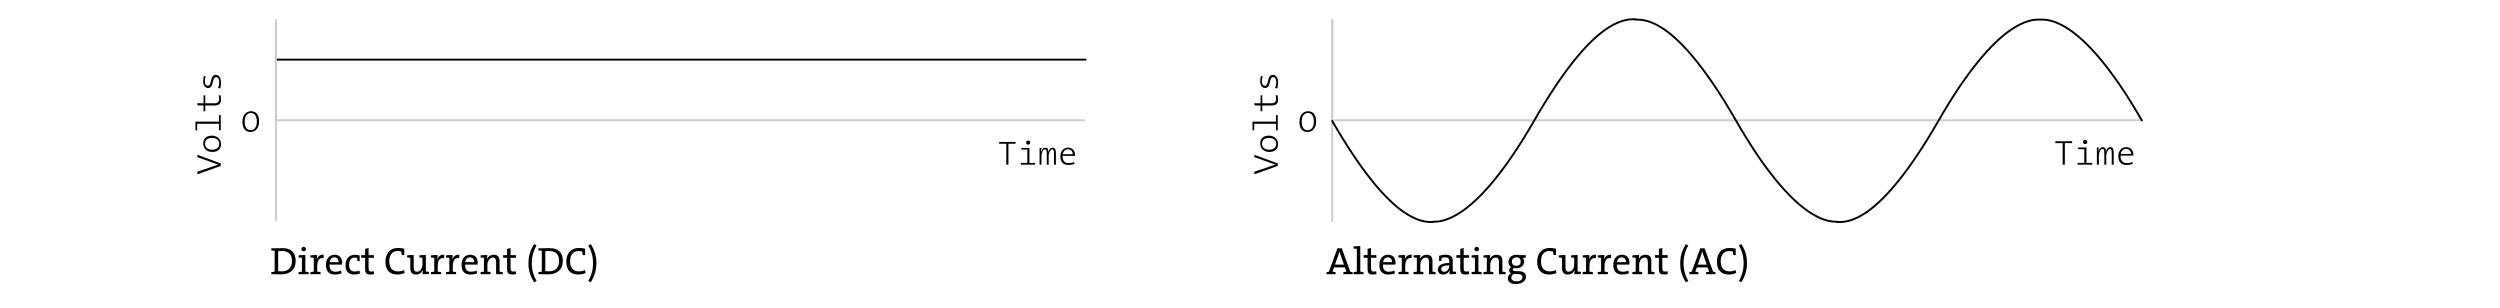
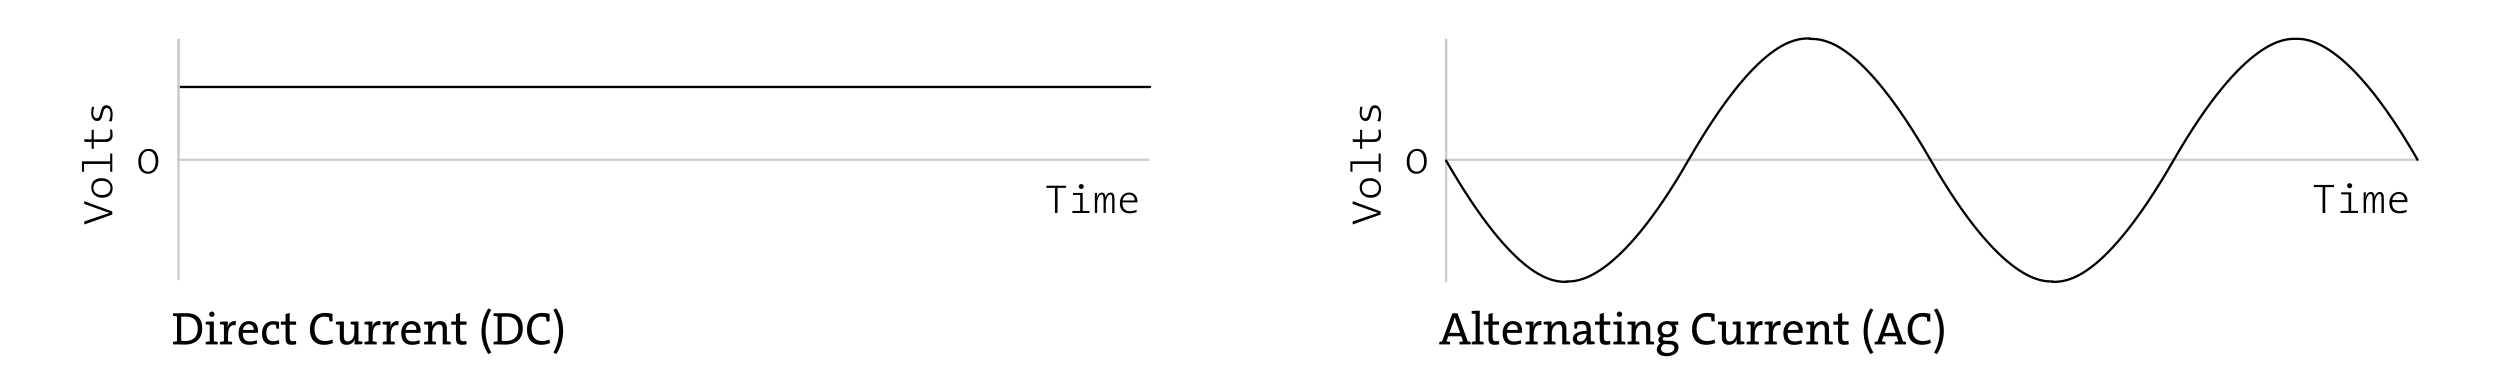
- <svg xmlns="http://www.w3.org/2000/svg" version="1.1" id="Layer_1" x="0px" y="0px" width="650px" height="80px" viewBox="-19 0 650 80" enable-background="new -19 0 650 80" xml:space="preserve">
-   <line fill="none" stroke="#010101" stroke-width="0.5" stroke-linecap="round" x1="52.737" y1="15.512" x2="263.24" y2="15.512" />
-   <line fill="none" stroke="#CDCCCC" stroke-width="0.5" x1="52.737" y1="5.089" x2="52.737" y2="31.636" />
-   <line fill="none" stroke="#CDCCCC" stroke-width="0.5" x1="52.826" y1="31.279" x2="263.151" y2="31.279" />
+ <svg xmlns="http://www.w3.org/2000/svg" version="1.1" id="Layer_1" x="0px" y="0px" width="650px" height="100px" viewBox="-19 0 650 100" enable-background="new -19 0 650 100" xml:space="preserve">
+   <line fill="none" stroke="#010101" stroke-width="0.6" stroke-linecap="round" x1="27.41" y1="22.614" x2="280.014" y2="22.614" />
+   <line fill="none" stroke="#CDCCCC" stroke-width="0.6" x1="27.41" y1="10.106" x2="27.41" y2="41.963" />
+   <line fill="none" stroke="#CDCCCC" stroke-width="0.6" x1="27.518" y1="41.535" x2="279.907" y2="41.535" />
  <g>
    <g enable-background="new    ">
-       <path d="M243.192,37.371v5.438h-0.56v-5.438h-1.845v-0.463h4.249v0.463H243.192z" />
-       <path d="M246.413,42.809v-0.446h1.688v-3.462h-1.557v-0.437h2.107v3.899h1.46v0.446H246.413z M248.869,37.074    c0,0.297-0.236,0.542-0.542,0.542c-0.297,0-0.542-0.245-0.542-0.542c0-0.297,0.245-0.534,0.542-0.534    C248.633,36.54,248.869,36.776,248.869,37.074z" />
-       <path d="M255.036,42.809v-2.876c0-0.778-0.079-1.119-0.437-1.119c-0.455,0-0.944,0.848-0.944,1.897v2.099h-0.489v-2.833    c0-0.822-0.114-1.163-0.472-1.163c-0.446,0-0.91,0.848-0.91,1.897v2.099h-0.498v-4.345h0.472c0,0.376-0.026,0.708-0.07,1.093    l0.009,0.009c0.166-0.7,0.551-1.172,1.119-1.172c0.577,0,0.778,0.463,0.743,1.154c0.175-0.691,0.56-1.154,1.137-1.154    c0.604,0,0.839,0.49,0.839,1.364v3.051H255.036z" />
-       <path d="M260.486,40.527h-3.208c-0.009,0.035-0.009,0.07-0.009,0.114c0,1.277,0.656,1.775,1.626,1.775    c0.455,0,1.084-0.131,1.399-0.288l0.053,0.48c-0.394,0.166-0.997,0.28-1.548,0.28c-1.303,0-2.098-0.709-2.098-2.239    c0-1.294,0.813-2.265,1.993-2.265c1.189,0,1.81,0.892,1.81,1.819C260.503,40.273,260.503,40.405,260.486,40.527z M258.659,38.813    c-0.647,0-1.233,0.463-1.338,1.285h2.597C259.917,39.303,259.367,38.813,258.659,38.813z" />
+       <path d="M255.957,48.845v6.526h-0.672v-6.526h-2.214v-0.557h5.099v0.557H255.957z" />
+       <path d="M259.821,55.371v-0.536h2.024v-4.154h-1.868v-0.524h2.529v4.679h1.752v0.536H259.821z M262.769,48.488    c0,0.356-0.283,0.65-0.65,0.65c-0.356,0-0.65-0.294-0.65-0.65s0.294-0.641,0.65-0.641    C262.485,47.848,262.769,48.132,262.769,48.488z" />
+       <path d="M270.169,55.371v-3.452c0-0.934-0.095-1.343-0.524-1.343c-0.546,0-1.134,1.018-1.134,2.276v2.519h-0.587v-3.4    c0-0.985-0.137-1.395-0.566-1.395c-0.536,0-1.092,1.018-1.092,2.276v2.519h-0.598v-5.215h0.566c0,0.451-0.031,0.85-0.084,1.312    l0.011,0.011c0.199-0.84,0.66-1.406,1.343-1.406c0.692,0,0.934,0.556,0.892,1.385c0.21-0.829,0.672-1.385,1.364-1.385    c0.724,0,1.007,0.588,1.007,1.637v3.662H270.169z" />
+       <path d="M276.709,52.632h-3.851c-0.011,0.042-0.011,0.085-0.011,0.137c0,1.532,0.787,2.13,1.951,2.13    c0.546,0,1.302-0.157,1.679-0.346l0.063,0.576c-0.472,0.199-1.196,0.337-1.857,0.337c-1.563,0-2.518-0.851-2.518-2.687    c0-1.553,0.976-2.718,2.392-2.718c1.428,0,2.172,1.07,2.172,2.183C276.729,52.328,276.729,52.485,276.709,52.632z M274.517,50.576    c-0.776,0-1.479,0.556-1.605,1.542h3.115C276.026,51.164,275.366,50.576,274.517,50.576z" />
    </g>
  </g>
  <g>
    <g enable-background="new    ">
-       <path fill="#010101" d="M54.109,71.332c-0.68,0-1.33-0.04-1.699-0.04h-0.87v-0.54c0.26-0.06,0.57-0.109,0.87-0.13v-5.407    c-0.3-0.02-0.61-0.069-0.87-0.13v-0.539h0.85c0.53,0,1.299-0.03,2.029-0.03c2.169,0,3.458,1.01,3.458,3.328    C57.876,70.152,56.317,71.332,54.109,71.332z M54.338,65.265c-0.36,0-0.759,0.02-1.019,0.029v5.197    c0.26,0.04,0.62,0.061,0.899,0.061c1.589,0,2.688-0.82,2.688-2.648C56.907,66.184,56.087,65.265,54.338,65.265z" />
-       <path fill="#010101" d="M58.63,71.292v-0.54c0.26-0.06,0.569-0.109,0.869-0.13v-3.588c-0.24-0.04-0.58-0.08-0.869-0.1v-0.54    c0.5-0.06,1.189-0.1,1.769-0.069v4.297c0.29,0.021,0.589,0.07,0.839,0.13v0.54H58.63z M59.959,65.334c-0.33,0-0.6-0.25-0.6-0.579    c0-0.33,0.27-0.59,0.6-0.59c0.32,0,0.59,0.26,0.59,0.59C60.549,65.075,60.279,65.334,59.959,65.334z" />
-       <path fill="#010101" d="M65.128,67.124c-1.14-0.189-1.649,0.58-1.649,2.169v1.329c0.3,0.021,0.609,0.07,0.869,0.13v0.54H61.71    v-0.54c0.26-0.06,0.569-0.109,0.869-0.13v-3.588c-0.24-0.04-0.58-0.08-0.869-0.1v-0.54c0.5-0.06,1.189-0.1,1.739-0.069    c0,0.31-0.03,0.77-0.1,1.179h0.01c0.22-0.689,0.72-1.379,1.809-1.27L65.128,67.124z" />
-       <path fill="#010101" d="M69.928,68.792H66.68c-0.04,1.3,0.49,1.859,1.569,1.859c0.48,0,0.979-0.1,1.419-0.29l0.13,0.71    c-0.5,0.2-1.1,0.31-1.719,0.31c-1.509,0-2.329-0.8-2.329-2.549c0-1.479,0.83-2.599,2.239-2.599c1.389,0,1.969,0.93,1.969,2.039    C69.958,68.393,69.948,68.593,69.928,68.792z M67.929,66.914c-0.649,0-1.109,0.48-1.219,1.239h2.329    C69.058,67.394,68.628,66.914,67.929,66.914z" />
-       <path fill="#010101" d="M73.079,71.372c-1.229,0-2.249-0.569-2.249-2.398c0-1.6,0.81-2.729,2.469-2.729    c0.42,0,0.87,0.069,1.219,0.18v1.449h-0.56c-0.06-0.29-0.1-0.57-0.13-0.81c-0.17-0.05-0.4-0.08-0.67-0.08    c-0.889,0-1.389,0.75-1.389,1.839c0,1.01,0.33,1.77,1.5,1.77c0.43,0,0.849-0.091,1.189-0.24l0.15,0.75    C74.228,71.242,73.678,71.372,73.079,71.372z" />
-       <path fill="#010101" d="M77.259,71.372c-1.02,0-1.33-0.42-1.33-1.489v-2.858h-1.02v-0.699h1.02v-1.609l0.899-0.25v1.859h1.39    v0.699h-1.39v2.538c0,0.82,0.16,1.04,0.71,1.04c0.229,0,0.45-0.03,0.629-0.08l0.09,0.739    C77.968,71.332,77.579,71.372,77.259,71.372z" />
-       <path fill="#010101" d="M84.298,71.381c-2.039,0-3.088-1.259-3.088-3.298c0-2.069,1.079-3.618,3.288-3.618    c0.55,0,1.099,0.08,1.609,0.2v1.648h-0.649c-0.07-0.34-0.1-0.629-0.13-0.909c-0.35-0.09-0.67-0.13-0.99-0.13    c-1.439,0-2.139,1.159-2.139,2.658c0,1.609,0.729,2.629,2.299,2.629c0.55,0,1.149-0.14,1.569-0.34l0.16,0.77    C85.677,71.211,84.988,71.381,84.298,71.381z" />
-       <path fill="#010101" d="M90.867,71.292c0-0.3,0.02-0.739,0.07-1.05h-0.02c-0.29,0.68-0.9,1.14-1.749,1.14    c-1.14,0-1.489-0.71-1.489-1.589v-2.759c-0.24-0.04-0.57-0.08-0.84-0.1v-0.54c0.47-0.06,1.149-0.1,1.729-0.069v3.198    c0,0.699,0.2,1.119,0.849,1.119c0.82,0,1.419-0.84,1.419-1.939v-1.679c-0.23-0.03-0.54-0.07-0.81-0.09v-0.54    c0.49-0.06,1.149-0.1,1.699-0.069v4.257c0.24,0.04,0.569,0.08,0.839,0.101v0.539C92.097,71.282,91.407,71.322,90.867,71.292z" />
-       <path fill="#010101" d="M96.458,67.124c-1.14-0.189-1.649,0.58-1.649,2.169v1.329c0.3,0.021,0.609,0.07,0.869,0.13v0.54H93.04    v-0.54c0.26-0.06,0.569-0.109,0.869-0.13v-3.588c-0.24-0.04-0.58-0.08-0.869-0.1v-0.54c0.5-0.06,1.189-0.1,1.739-0.069    c0,0.31-0.03,0.77-0.1,1.179h0.01c0.22-0.689,0.72-1.379,1.809-1.27L96.458,67.124z" />
-       <path fill="#010101" d="M100.377,67.124c-1.14-0.189-1.649,0.58-1.649,2.169v1.329c0.3,0.021,0.609,0.07,0.869,0.13v0.54h-2.638    v-0.54c0.26-0.06,0.569-0.109,0.869-0.13v-3.588c-0.24-0.04-0.58-0.08-0.869-0.1v-0.54c0.5-0.06,1.189-0.1,1.739-0.069    c0,0.31-0.03,0.77-0.1,1.179h0.01c0.22-0.689,0.72-1.379,1.809-1.27L100.377,67.124z" />
-       <path fill="#010101" d="M105.177,68.792h-3.248c-0.04,1.3,0.49,1.859,1.569,1.859c0.48,0,0.979-0.1,1.419-0.29l0.13,0.71    c-0.5,0.2-1.099,0.31-1.719,0.31c-1.509,0-2.329-0.8-2.329-2.549c0-1.479,0.83-2.599,2.239-2.599c1.389,0,1.969,0.93,1.969,2.039    C105.208,68.393,105.197,68.593,105.177,68.792z M103.178,66.914c-0.649,0-1.109,0.48-1.219,1.239h2.329    C104.308,67.394,103.878,66.914,103.178,66.914z" />
-       <path fill="#010101" d="M109.987,71.292v-3.198c0-0.699-0.19-1.119-0.84-1.119c-0.819,0-1.419,0.839-1.419,1.938v1.709    c0.27,0.021,0.56,0.061,0.799,0.13v0.54h-2.568v-0.54c0.26-0.06,0.569-0.109,0.869-0.13v-3.588c-0.24-0.04-0.58-0.08-0.869-0.1    v-0.54c0.5-0.06,1.189-0.1,1.739-0.069c0,0.289-0.02,0.749-0.07,1.049h0.01c0.29-0.68,0.91-1.14,1.759-1.14    c1.129,0,1.489,0.71,1.489,1.59v2.798c0.29,0.021,0.589,0.07,0.83,0.13v0.54H109.987z" />
-       <path fill="#010101" d="M114.178,71.372c-1.02,0-1.33-0.42-1.33-1.489v-2.858h-1.02v-0.699h1.02v-1.609l0.899-0.25v1.859h1.39    v0.699h-1.39v2.538c0,0.82,0.16,1.04,0.71,1.04c0.229,0,0.45-0.03,0.629-0.08l0.09,0.739    C114.888,71.332,114.498,71.372,114.178,71.372z" />
-       <path fill="#010101" d="M119.848,73.38c-1.179-1.869-1.459-3.458-1.459-4.928c0-1.459,0.34-3.178,1.469-4.967l0.649,0.31    c-0.81,1.39-1.239,2.979-1.239,4.607c0,1.709,0.41,3.238,1.25,4.647L119.848,73.38z" />
-       <path fill="#010101" d="M123.568,71.332c-0.68,0-1.33-0.04-1.699-0.04h-0.87v-0.54c0.26-0.06,0.57-0.109,0.87-0.13v-5.407    c-0.3-0.02-0.61-0.069-0.87-0.13v-0.539h0.85c0.53,0,1.299-0.03,2.029-0.03c2.169,0,3.458,1.01,3.458,3.328    C127.335,70.152,125.776,71.332,123.568,71.332z M123.797,65.265c-0.36,0-0.759,0.02-1.019,0.029v5.197    c0.26,0.04,0.62,0.061,0.899,0.061c1.589,0,2.688-0.82,2.688-2.648C126.366,66.184,125.546,65.265,123.797,65.265z" />
-       <path fill="#010101" d="M131.327,71.381c-2.039,0-3.088-1.259-3.088-3.298c0-2.069,1.079-3.618,3.288-3.618    c0.55,0,1.099,0.08,1.609,0.2v1.648h-0.649c-0.07-0.34-0.1-0.629-0.13-0.909c-0.35-0.09-0.67-0.13-0.99-0.13    c-1.439,0-2.139,1.159-2.139,2.658c0,1.609,0.729,2.629,2.299,2.629c0.55,0,1.149-0.14,1.569-0.34l0.16,0.77    C132.707,71.211,132.017,71.381,131.327,71.381z" />
-       <path fill="#010101" d="M134.599,73.38l-0.65-0.32c0.82-1.389,1.239-2.978,1.239-4.597c0-1.709-0.41-3.238-1.249-4.658l0.68-0.319    c1.169,1.859,1.449,3.448,1.449,4.917C136.068,69.862,135.738,71.582,134.599,73.38z" />
+       <path fill="#010101" d="M29.057,89.598c-0.815,0-1.596-0.048-2.039-0.048h-1.044v-0.648c0.312-0.071,0.684-0.131,1.044-0.155    v-6.489c-0.36-0.023-0.732-0.083-1.044-0.155v-0.647h1.02c0.636,0,1.56-0.036,2.435-0.036c2.603,0,4.149,1.212,4.149,3.994    C33.577,88.182,31.707,89.598,29.057,89.598z M29.332,82.318c-0.432,0-0.911,0.023-1.223,0.035v6.236    c0.312,0.048,0.743,0.072,1.079,0.072c1.906,0,3.226-0.984,3.226-3.178C32.414,83.421,31.431,82.318,29.332,82.318z" />
+       <path fill="#010101" d="M34.482,89.55v-0.648c0.312-0.071,0.683-0.131,1.043-0.155V84.44c-0.288-0.048-0.695-0.097-1.043-0.12    v-0.647c0.6-0.071,1.427-0.12,2.123-0.083v5.156c0.347,0.024,0.707,0.084,1.007,0.155v0.648H34.482z M36.077,82.401    c-0.396,0-0.72-0.3-0.72-0.695s0.323-0.708,0.72-0.708c0.384,0,0.708,0.312,0.708,0.708C36.785,82.09,36.461,82.401,36.077,82.401    z" />
+       <path fill="#010101" d="M42.279,84.548c-1.367-0.228-1.979,0.696-1.979,2.603v1.596c0.359,0.024,0.731,0.084,1.043,0.155v0.648    h-3.166v-0.648c0.312-0.071,0.684-0.131,1.043-0.155V84.44c-0.288-0.048-0.695-0.097-1.043-0.12v-0.647    c0.6-0.071,1.427-0.12,2.087-0.083c0,0.371-0.036,0.923-0.12,1.414h0.012c0.264-0.827,0.864-1.654,2.171-1.523L42.279,84.548z" />
+       <path fill="#010101" d="M48.039,86.551h-3.897c-0.048,1.56,0.588,2.231,1.883,2.231c0.575,0,1.175-0.12,1.703-0.349l0.155,0.853    c-0.599,0.24-1.319,0.371-2.062,0.371c-1.811,0-2.795-0.96-2.795-3.059c0-1.774,0.996-3.118,2.687-3.118    c1.667,0,2.363,1.115,2.363,2.447C48.075,86.071,48.063,86.312,48.039,86.551z M45.641,84.296c-0.779,0-1.332,0.577-1.464,1.487    h2.795C46.995,84.873,46.479,84.296,45.641,84.296z" />
+       <path fill="#010101" d="M51.82,89.646c-1.476,0-2.699-0.683-2.699-2.878c0-1.92,0.972-3.274,2.963-3.274    c0.504,0,1.043,0.083,1.463,0.216v1.739h-0.672c-0.071-0.349-0.12-0.685-0.155-0.972c-0.204-0.06-0.48-0.096-0.804-0.096    c-1.067,0-1.667,0.899-1.667,2.206c0,1.212,0.396,2.124,1.799,2.124c0.516,0,1.02-0.109,1.427-0.289l0.18,0.9    C53.199,89.49,52.54,89.646,51.82,89.646z" />
+       <path fill="#010101" d="M56.836,89.646c-1.223,0-1.595-0.504-1.595-1.787v-3.43h-1.224V83.59h1.224v-1.932l1.079-0.3v2.231h1.667    v0.839H56.32v3.046c0,0.984,0.192,1.248,0.852,1.248c0.275,0,0.54-0.037,0.756-0.097l0.107,0.888    C57.688,89.598,57.22,89.646,56.836,89.646z" />
+       <path fill="#010101" d="M65.283,89.657c-2.446,0-3.705-1.511-3.705-3.957c0-2.483,1.295-4.342,3.945-4.342    c0.66,0,1.319,0.096,1.931,0.24v1.978h-0.779c-0.084-0.407-0.12-0.754-0.156-1.091c-0.42-0.107-0.804-0.155-1.188-0.155    c-1.727,0-2.566,1.391-2.566,3.189c0,1.932,0.876,3.154,2.759,3.154c0.66,0,1.379-0.167,1.883-0.407l0.192,0.923    C66.938,89.453,66.111,89.657,65.283,89.657z" />
+       <path fill="#010101" d="M73.166,89.55c0-0.36,0.024-0.888,0.085-1.26h-0.024c-0.348,0.815-1.08,1.367-2.099,1.367    c-1.367,0-1.787-0.852-1.787-1.906V84.44c-0.288-0.048-0.684-0.097-1.008-0.12v-0.647c0.563-0.071,1.379-0.12,2.075-0.083v3.838    c0,0.839,0.24,1.343,1.02,1.343c0.983,0,1.703-1.008,1.703-2.327v-2.015c-0.276-0.036-0.647-0.085-0.972-0.108v-0.647    c0.588-0.071,1.379-0.12,2.039-0.083v5.107c0.288,0.049,0.684,0.097,1.007,0.121v0.646C74.642,89.538,73.814,89.586,73.166,89.55z    " />
+       <path fill="#010101" d="M79.875,84.548c-1.368-0.228-1.979,0.696-1.979,2.603v1.596c0.359,0.024,0.73,0.084,1.043,0.155v0.648    h-3.166v-0.648c0.312-0.071,0.683-0.131,1.043-0.155V84.44c-0.288-0.048-0.695-0.097-1.043-0.12v-0.647    c0.6-0.071,1.427-0.12,2.086-0.083c0,0.371-0.035,0.923-0.12,1.414h0.013c0.264-0.827,0.863-1.654,2.171-1.523L79.875,84.548z" />
+       <path fill="#010101" d="M84.579,84.548C83.211,84.32,82.6,85.244,82.6,87.15v1.596c0.36,0.024,0.731,0.084,1.043,0.155v0.648    h-3.165v-0.648c0.312-0.071,0.683-0.131,1.043-0.155V84.44c-0.288-0.048-0.696-0.097-1.043-0.12v-0.647    c0.599-0.071,1.427-0.12,2.086-0.083c0,0.371-0.035,0.923-0.12,1.414h0.013c0.264-0.827,0.863-1.654,2.171-1.523L84.579,84.548z" />
+       <path fill="#010101" d="M90.339,86.551H86.44c-0.048,1.56,0.588,2.231,1.883,2.231c0.576,0,1.176-0.12,1.703-0.349l0.156,0.853    c-0.6,0.24-1.319,0.371-2.063,0.371c-1.811,0-2.794-0.96-2.794-3.059c0-1.774,0.995-3.118,2.687-3.118    c1.667,0,2.363,1.115,2.363,2.447C90.375,86.071,90.362,86.312,90.339,86.551z M87.939,84.296c-0.779,0-1.331,0.577-1.463,1.487    h2.794C89.295,84.873,88.779,84.296,87.939,84.296z" />
+       <path fill="#010101" d="M96.11,89.55v-3.838c0-0.839-0.228-1.343-1.008-1.343c-0.983,0-1.702,1.006-1.702,2.326v2.051    c0.323,0.024,0.671,0.072,0.959,0.155v0.648h-3.082v-0.648c0.312-0.071,0.683-0.131,1.043-0.155V84.44    c-0.288-0.048-0.695-0.097-1.043-0.12v-0.647c0.6-0.071,1.427-0.12,2.086-0.083c0,0.347-0.023,0.898-0.083,1.258h0.012    c0.348-0.815,1.091-1.367,2.11-1.367c1.355,0,1.787,0.852,1.787,1.908v3.357c0.348,0.024,0.708,0.084,0.996,0.155v0.648H96.11z" />
+       <path fill="#010101" d="M101.14,89.646c-1.224,0-1.596-0.504-1.596-1.787v-3.43H98.32V83.59h1.224v-1.932l1.079-0.3v2.231h1.668    v0.839h-1.668v3.046c0,0.984,0.192,1.248,0.853,1.248c0.275,0,0.539-0.037,0.755-0.097l0.108,0.888    C101.991,89.598,101.523,89.646,101.14,89.646z" />
+       <path fill="#010101" d="M107.943,92.057c-1.415-2.243-1.751-4.15-1.751-5.914c0-1.75,0.408-3.812,1.764-5.96l0.779,0.372    c-0.972,1.667-1.487,3.574-1.487,5.528c0,2.051,0.491,3.886,1.499,5.577L107.943,92.057z" />
+       <path fill="#010101" d="M112.407,89.598c-0.815,0-1.596-0.048-2.039-0.048h-1.044v-0.648c0.312-0.071,0.685-0.131,1.044-0.155    v-6.489c-0.359-0.023-0.731-0.083-1.044-0.155v-0.647h1.02c0.636,0,1.56-0.036,2.435-0.036c2.604,0,4.15,1.212,4.15,3.994    C116.929,88.182,115.058,89.598,112.407,89.598z M112.683,82.318c-0.432,0-0.911,0.023-1.223,0.035v6.236    c0.312,0.048,0.743,0.072,1.079,0.072c1.906,0,3.227-0.984,3.227-3.178C115.766,83.421,114.781,82.318,112.683,82.318z" />
+       <path fill="#010101" d="M121.719,89.657c-2.446,0-3.706-1.511-3.706-3.957c0-2.483,1.295-4.342,3.946-4.342    c0.659,0,1.318,0.096,1.931,0.24v1.978h-0.779c-0.084-0.407-0.12-0.754-0.156-1.091c-0.42-0.107-0.804-0.155-1.188-0.155    c-1.727,0-2.566,1.391-2.566,3.189c0,1.932,0.875,3.154,2.759,3.154c0.659,0,1.379-0.167,1.882-0.407l0.192,0.923    C123.374,89.453,122.546,89.657,121.719,89.657z" />
+       <path fill="#010101" d="M125.645,92.057l-0.78-0.385c0.983-1.666,1.487-3.573,1.487-5.516c0-2.051-0.492-3.887-1.499-5.59    l0.815-0.384c1.403,2.231,1.739,4.138,1.739,5.9C127.407,87.834,127.011,89.897,125.645,92.057z" />
    </g>
  </g>
-   <line fill="none" stroke="#CDCCCC" stroke-width="0.5" x1="52.737" y1="5.089" x2="52.737" y2="31.636" />
-   <line fill="none" stroke="#CDCCCC" stroke-width="0.5" x1="52.737" y1="30.834" x2="52.737" y2="57.38" />
-   <line fill="none" stroke="#CDCCCC" stroke-width="0.5" x1="327.38" y1="5.089" x2="327.38" y2="31.636" />
-   <line fill="none" stroke="#CDCCCC" stroke-width="0.5" x1="327.38" y1="31.279" x2="537.794" y2="31.279" />
+   <line fill="none" stroke="#CDCCCC" stroke-width="0.6" x1="27.41" y1="10.106" x2="27.41" y2="41.963" />
+   <line fill="none" stroke="#CDCCCC" stroke-width="0.6" x1="27.41" y1="41.001" x2="27.41" y2="72.856" />
+   <line fill="none" stroke="#CDCCCC" stroke-width="0.6" x1="356.981" y1="10.106" x2="356.981" y2="41.963" />
+   <line fill="none" stroke="#CDCCCC" stroke-width="0.6" x1="356.981" y1="41.535" x2="609.479" y2="41.535" />
  <g>
-     <path fill="none" stroke="#010101" stroke-width="0.5" d="M511.515,5.089c1.96,0,10.957-0.624,26.457,26.369" />
+     <path fill="none" stroke="#010101" stroke-width="0.6" d="M577.943,10.106c2.352,0,13.148-0.748,31.748,31.643" />
  </g>
  <g>
    <g enable-background="new    ">
-       <path d="M517.864,37.209v5.6h-0.576v-5.6h-1.9v-0.477h4.376v0.477H517.864z" />
-       <path d="M521.176,42.809V42.35h1.737v-3.565h-1.603v-0.45h2.17v4.015h1.503v0.459H521.176z M523.705,36.903    c0,0.306-0.243,0.558-0.558,0.558c-0.307,0-0.559-0.252-0.559-0.558s0.252-0.549,0.559-0.549    C523.462,36.354,523.705,36.597,523.705,36.903z" />
-       <path d="M530.05,42.809v-2.962c0-0.801-0.081-1.152-0.45-1.152c-0.468,0-0.972,0.873-0.972,1.954v2.161h-0.505v-2.917    c0-0.846-0.116-1.197-0.485-1.197c-0.459,0-0.937,0.873-0.937,1.954v2.161h-0.514v-4.474h0.486c0,0.387-0.026,0.729-0.071,1.125    l0.009,0.009c0.171-0.72,0.567-1.207,1.152-1.207c0.594,0,0.801,0.477,0.765,1.188c0.181-0.711,0.576-1.188,1.171-1.188    c0.621,0,0.864,0.504,0.864,1.404v3.142H530.05z" />
-       <path d="M535.657,40.459h-3.304c-0.009,0.036-0.009,0.072-0.009,0.117c0,1.314,0.675,1.827,1.675,1.827    c0.468,0,1.116-0.135,1.44-0.297l0.054,0.495c-0.405,0.171-1.026,0.288-1.594,0.288c-1.341,0-2.16-0.729-2.16-2.305    c0-1.333,0.837-2.332,2.053-2.332c1.224,0,1.863,0.918,1.863,1.873C535.676,40.198,535.676,40.333,535.657,40.459z     M533.776,38.695c-0.667,0-1.27,0.477-1.378,1.323h2.674C535.072,39.199,534.505,38.695,533.776,38.695z" />
+       <path d="M585.562,48.651v6.72h-0.691v-6.72h-2.28v-0.572h5.251v0.572H585.562z" />
+       <path d="M589.537,55.371V54.82h2.084v-4.279h-1.923v-0.539h2.604v4.818h1.803v0.551H589.537z M592.572,48.284    c0,0.367-0.292,0.669-0.67,0.669c-0.367,0-0.67-0.302-0.67-0.669c0-0.368,0.303-0.659,0.67-0.659    C592.28,47.625,592.572,47.916,592.572,48.284z" />
+       <path d="M600.186,55.371v-3.555c0-0.962-0.098-1.383-0.54-1.383c-0.562,0-1.166,1.048-1.166,2.345v2.593h-0.606V51.87    c0-1.016-0.139-1.437-0.582-1.437c-0.551,0-1.124,1.048-1.124,2.345v2.593h-0.616v-5.369h0.584c0,0.464-0.032,0.875-0.086,1.35    l0.011,0.012c0.205-0.864,0.681-1.448,1.383-1.448c0.712,0,0.961,0.572,0.917,1.426c0.217-0.854,0.691-1.426,1.405-1.426    c0.745,0,1.037,0.605,1.037,1.686v3.771H600.186z" />
+       <path d="M606.914,52.551h-3.964c-0.011,0.044-0.011,0.087-0.011,0.141c0,1.578,0.81,2.193,2.01,2.193    c0.562,0,1.34-0.162,1.729-0.356l0.064,0.594c-0.486,0.205-1.231,0.346-1.912,0.346c-1.609,0-2.593-0.875-2.593-2.766    c0-1.599,1.005-2.798,2.464-2.798c1.468,0,2.235,1.102,2.235,2.247C606.937,52.237,606.937,52.4,606.914,52.551z M604.657,50.434    c-0.8,0-1.523,0.572-1.653,1.588h3.209C606.213,51.039,605.531,50.434,604.657,50.434z" />
    </g>
  </g>
  <g>
    <g enable-background="new    ">
-       <path d="M313.217,42.484v0.666l-6.077,2.161v-0.667l4.169-1.422c0.369-0.126,0.854-0.297,1.314-0.433v-0.009    c-0.441-0.117-0.9-0.288-1.359-0.45l-4.124-1.467v-0.612L313.217,42.484z" />
-       <path d="M313.298,37.471c0,1.197-0.738,2.043-2.305,2.043c-1.251,0-2.332-0.837-2.332-2.206c0-1.053,0.586-2.044,2.251-2.044    C312.218,35.265,313.298,36.139,313.298,37.471z M309.13,37.381c0,0.774,0.566,1.54,1.818,1.54c1.188,0,1.872-0.594,1.872-1.548    c0-0.774-0.566-1.521-1.881-1.521C309.813,35.851,309.13,36.409,309.13,37.381z" />
-       <path d="M307.095,32.188v1.693h-0.45v-2.26h6.113v-1.692h0.459v3.952h-0.459v-1.693H307.095z" />
-       <path d="M313.289,25.933c0,0.864-0.441,1.485-1.495,1.485h-2.593v1.503h-0.459v-1.503h-1.512l-0.153-0.567h1.665V24.79h0.459    v2.062h2.396c0.882,0,1.197-0.45,1.197-1.071c0-0.306-0.036-0.702-0.117-0.981l0.477-0.063    C313.244,25.087,313.289,25.582,313.289,25.933z" />
-       <path d="M313.298,21.416c0,0.603-0.072,1.161-0.234,1.575l-0.567-0.117c0.208-0.415,0.334-0.937,0.334-1.558    c0-0.612-0.253-1.251-0.793-1.251c-1.242,0-0.468,2.818-2.115,2.818c-0.702,0-1.27-0.612-1.27-1.792    c0-0.468,0.072-0.963,0.162-1.323l0.486,0.09c-0.145,0.432-0.207,0.855-0.207,1.296c0,0.765,0.333,1.134,0.747,1.134    c1.18,0,0.45-2.827,2.115-2.827C312.875,19.462,313.298,20.434,313.298,21.416z" />
+       <path d="M339.986,54.98v0.799l-7.293,2.594v-0.801l5.003-1.706c0.442-0.151,1.025-0.356,1.577-0.519v-0.011    c-0.529-0.141-1.08-0.346-1.631-0.54l-4.949-1.761v-0.735L339.986,54.98z" />
+       <path d="M340.083,48.965c0,1.438-0.886,2.452-2.766,2.452c-1.501,0-2.798-1.005-2.798-2.646c0-1.264,0.703-2.452,2.701-2.452    C338.787,46.318,340.083,47.366,340.083,48.965z M335.082,48.856c0,0.93,0.68,1.848,2.182,1.848c1.426,0,2.246-0.713,2.246-1.857    c0-0.93-0.68-1.826-2.257-1.826C335.902,47.021,335.082,47.69,335.082,48.856z" />
+       <path d="M332.64,42.625v2.032h-0.54v-2.712h7.336v-2.031h0.551v4.743h-0.551v-2.032H332.64z" />
+       <path d="M340.072,35.119c0,1.037-0.529,1.783-1.794,1.783h-3.111v1.804h-0.551v-1.804h-1.813l-0.185-0.682h1.998v-2.474h0.551    v2.474h2.875c1.058,0,1.437-0.539,1.437-1.285c0-0.367-0.043-0.843-0.141-1.177l0.572-0.076    C340.019,34.104,340.072,34.698,340.072,35.119z" />
+       <path d="M340.083,29.698c0,0.724-0.087,1.394-0.281,1.891l-0.681-0.141c0.25-0.497,0.4-1.123,0.4-1.869    c0-0.734-0.303-1.501-0.951-1.501c-1.49,0-0.562,3.381-2.538,3.381c-0.843,0-1.523-0.734-1.523-2.149    c0-0.562,0.087-1.156,0.194-1.588l0.584,0.107c-0.174,0.519-0.249,1.026-0.249,1.556c0,0.918,0.399,1.361,0.896,1.361    c1.416,0,0.54-3.392,2.538-3.392C339.576,27.354,340.083,28.521,340.083,29.698z" />
    </g>
  </g>
  <g>
    <g enable-background="new    ">
-       <path fill="#010101" d="M330.273,71.292v-0.54c0.239-0.05,0.52-0.1,0.779-0.119l-0.39-1.109h-2.818l-0.39,1.109    c0.26,0.02,0.55,0.069,0.789,0.119v0.54h-2.339v-0.54c0.181-0.05,0.43-0.1,0.61-0.109l2.219-6.097h1.119l2.229,6.097    c0.18,0.01,0.43,0.06,0.61,0.109v0.54H330.273z M329.573,66.404c-0.119-0.35-0.22-0.649-0.31-0.979h-0.02    c-0.08,0.32-0.181,0.63-0.29,0.97l-0.87,2.398h2.35L329.573,66.404z" />
-       <path fill="#010101" d="M332.936,71.292v-0.54c0.25-0.06,0.55-0.109,0.84-0.13v-5.916c-0.24-0.04-0.569-0.08-0.859-0.101v-0.539    c0.51-0.061,1.179-0.101,1.759-0.07v6.626c0.29,0.021,0.59,0.07,0.84,0.13v0.54H332.936z" />
-       <path fill="#010101" d="M337.895,71.372c-1.02,0-1.329-0.42-1.329-1.489v-2.858h-1.02v-0.699h1.02v-1.609l0.899-0.25v1.859h1.389    v0.699h-1.389v2.538c0,0.82,0.159,1.04,0.709,1.04c0.23,0,0.45-0.03,0.63-0.08l0.09,0.739    C338.604,71.332,338.214,71.372,337.895,71.372z" />
-       <path fill="#010101" d="M343.813,68.792h-3.249c-0.04,1.3,0.49,1.859,1.569,1.859c0.479,0,0.979-0.1,1.419-0.29l0.131,0.71    c-0.5,0.2-1.1,0.31-1.72,0.31c-1.509,0-2.328-0.8-2.328-2.549c0-1.479,0.829-2.599,2.238-2.599c1.39,0,1.969,0.93,1.969,2.039    C343.843,68.393,343.833,68.593,343.813,68.792z M341.814,66.914c-0.65,0-1.109,0.48-1.22,1.239h2.329    C342.943,67.394,342.514,66.914,341.814,66.914z" />
-       <path fill="#010101" d="M348.014,67.124c-1.14-0.189-1.649,0.58-1.649,2.169v1.329c0.3,0.021,0.61,0.07,0.87,0.13v0.54h-2.639    v-0.54c0.26-0.06,0.569-0.109,0.869-0.13v-3.588c-0.239-0.04-0.579-0.08-0.869-0.1v-0.54c0.5-0.06,1.189-0.1,1.739-0.069    c0,0.31-0.03,0.77-0.101,1.179h0.01c0.221-0.689,0.72-1.379,1.81-1.27L348.014,67.124z" />
-       <path fill="#010101" d="M352.543,71.292v-3.198c0-0.699-0.189-1.119-0.839-1.119c-0.82,0-1.42,0.839-1.42,1.938v1.709    c0.271,0.021,0.56,0.061,0.8,0.13v0.54h-2.568v-0.54c0.26-0.06,0.569-0.109,0.869-0.13v-3.588c-0.239-0.04-0.579-0.08-0.869-0.1    v-0.54c0.5-0.06,1.189-0.1,1.739-0.069c0,0.289-0.021,0.749-0.07,1.049h0.01c0.29-0.68,0.909-1.14,1.759-1.14    c1.13,0,1.489,0.71,1.489,1.59v2.798c0.29,0.021,0.59,0.07,0.83,0.13v0.54H352.543z" />
-       <path fill="#010101" d="M357.863,71.292c0-0.35,0.011-0.71,0.061-0.989h-0.021c-0.239,0.609-0.869,1.079-1.688,1.079    c-0.82,0-1.38-0.51-1.38-1.31c0-1.069,1.109-1.698,2.979-1.698v-0.37c0-0.7-0.25-1.09-1.039-1.09c-0.3,0-0.649,0.051-0.93,0.141    c-0.02,0.249-0.07,0.529-0.12,0.81h-0.56v-1.359c0.5-0.16,1.1-0.28,1.689-0.28c1.459,0,1.868,0.67,1.868,1.659v2.698    c0.24,0.04,0.57,0.08,0.84,0.101v0.539C359.093,71.282,358.403,71.322,357.863,71.292z M357.813,68.993    c-1.559,0-2.099,0.39-2.099,0.939c0,0.43,0.3,0.739,0.76,0.739c0.799,0,1.339-0.789,1.339-1.568V68.993z" />
-       <path fill="#010101" d="M361.994,71.372c-1.02,0-1.329-0.42-1.329-1.489v-2.858h-1.02v-0.699h1.02v-1.609l0.899-0.25v1.859h1.389    v0.699h-1.389v2.538c0,0.82,0.159,1.04,0.709,1.04c0.23,0,0.45-0.03,0.63-0.08l0.09,0.739    C362.703,71.332,362.313,71.372,361.994,71.372z" />
-       <path fill="#010101" d="M363.615,71.292v-0.54c0.26-0.06,0.569-0.109,0.869-0.13v-3.588c-0.239-0.04-0.579-0.08-0.869-0.1v-0.54    c0.5-0.06,1.189-0.1,1.769-0.069v4.297c0.29,0.021,0.59,0.07,0.84,0.13v0.54H363.615z M364.944,65.334c-0.33,0-0.6-0.25-0.6-0.579    c0-0.33,0.27-0.59,0.6-0.59c0.319,0,0.59,0.26,0.59,0.59C365.534,65.075,365.264,65.334,364.944,65.334z" />
-       <path fill="#010101" d="M370.723,71.292v-3.198c0-0.699-0.189-1.119-0.839-1.119c-0.82,0-1.42,0.839-1.42,1.938v1.709    c0.271,0.021,0.56,0.061,0.8,0.13v0.54h-2.568v-0.54c0.26-0.06,0.569-0.109,0.869-0.13v-3.588c-0.239-0.04-0.579-0.08-0.869-0.1    v-0.54c0.5-0.06,1.189-0.1,1.739-0.069c0,0.289-0.021,0.749-0.07,1.049h0.01c0.29-0.68,0.909-1.14,1.759-1.14    c1.13,0,1.489,0.71,1.489,1.59v2.798c0.29,0.021,0.59,0.07,0.83,0.13v0.54H370.723z" />
-       <path fill="#010101" d="M375.123,73.85c-1.279,0-2.089-0.529-2.089-1.489c0-0.58,0.38-1.069,0.83-1.319    c-0.3-0.13-0.49-0.409-0.49-0.739c0-0.35,0.22-0.68,0.55-0.84c-0.449-0.27-0.729-0.72-0.729-1.369c0-0.999,0.75-1.859,2.109-1.859    c0.27,0,0.449,0.03,0.699,0.091h1.689v0.709h-0.82c0.25,0.2,0.4,0.53,0.4,0.92c0,1.02-0.689,1.799-2.099,1.799    c-0.2,0-0.351-0.021-0.53-0.07c-0.21,0.101-0.319,0.26-0.319,0.42c0,0.28,0.249,0.37,0.85,0.39l0.909,0.03    c1.069,0.04,1.669,0.54,1.669,1.439C377.752,73.01,376.683,73.85,375.123,73.85z M375.823,71.272l-0.96-0.04    c-0.09,0-0.21,0-0.29-0.011c-0.39,0.271-0.64,0.6-0.64,0.979c0,0.59,0.561,0.939,1.34,0.939c1.01,0,1.569-0.459,1.569-1.069    C376.843,71.591,376.522,71.292,375.823,71.272z M375.264,66.904c-0.75,0-1.18,0.479-1.18,1.109c0,0.689,0.41,1.09,1.149,1.09    c0.71,0,1.149-0.4,1.149-1.09C376.383,67.333,375.983,66.904,375.264,66.904z" />
-       <path fill="#010101" d="M383.753,71.381c-2.039,0-3.089-1.259-3.089-3.298c0-2.069,1.08-3.618,3.288-3.618    c0.55,0,1.1,0.08,1.609,0.2v1.648h-0.649c-0.07-0.34-0.1-0.629-0.13-0.909c-0.35-0.09-0.67-0.13-0.989-0.13    c-1.439,0-2.139,1.159-2.139,2.658c0,1.609,0.729,2.629,2.298,2.629c0.55,0,1.149-0.14,1.569-0.34l0.16,0.77    C385.132,71.211,384.442,71.381,383.753,71.381z" />
-       <path fill="#010101" d="M390.322,71.292c0-0.3,0.02-0.739,0.069-1.05h-0.02c-0.29,0.68-0.899,1.14-1.749,1.14    c-1.14,0-1.489-0.71-1.489-1.589v-2.759c-0.24-0.04-0.569-0.08-0.84-0.1v-0.54c0.47-0.06,1.149-0.1,1.729-0.069v3.198    c0,0.699,0.199,1.119,0.85,1.119c0.819,0,1.419-0.84,1.419-1.939v-1.679c-0.229-0.03-0.54-0.07-0.81-0.09v-0.54    c0.489-0.06,1.149-0.1,1.699-0.069v4.257c0.239,0.04,0.569,0.08,0.84,0.101v0.539C391.551,71.282,390.861,71.322,390.322,71.292z" />
-       <path fill="#010101" d="M395.913,67.124c-1.14-0.189-1.649,0.58-1.649,2.169v1.329c0.3,0.021,0.61,0.07,0.87,0.13v0.54h-2.639    v-0.54c0.26-0.06,0.569-0.109,0.869-0.13v-3.588c-0.239-0.04-0.579-0.08-0.869-0.1v-0.54c0.5-0.06,1.189-0.1,1.739-0.069    c0,0.31-0.03,0.77-0.101,1.179h0.01c0.221-0.689,0.72-1.379,1.81-1.27L395.913,67.124z" />
-       <path fill="#010101" d="M399.833,67.124c-1.14-0.189-1.649,0.58-1.649,2.169v1.329c0.3,0.021,0.61,0.07,0.87,0.13v0.54h-2.639    v-0.54c0.26-0.06,0.569-0.109,0.869-0.13v-3.588c-0.239-0.04-0.579-0.08-0.869-0.1v-0.54c0.5-0.06,1.189-0.1,1.739-0.069    c0,0.31-0.03,0.77-0.101,1.179h0.01c0.221-0.689,0.72-1.379,1.81-1.27L399.833,67.124z" />
-       <path fill="#010101" d="M404.633,68.792h-3.249c-0.04,1.3,0.49,1.859,1.569,1.859c0.479,0,0.979-0.1,1.419-0.29l0.131,0.71    c-0.5,0.2-1.1,0.31-1.72,0.31c-1.509,0-2.328-0.8-2.328-2.549c0-1.479,0.829-2.599,2.238-2.599c1.39,0,1.969,0.93,1.969,2.039    C404.662,68.393,404.652,68.593,404.633,68.792z M402.634,66.914c-0.65,0-1.109,0.48-1.22,1.239h2.329    C403.763,67.394,403.333,66.914,402.634,66.914z" />
-       <path fill="#010101" d="M409.442,71.292v-3.198c0-0.699-0.189-1.119-0.839-1.119c-0.82,0-1.42,0.839-1.42,1.938v1.709    c0.271,0.021,0.56,0.061,0.8,0.13v0.54h-2.568v-0.54c0.26-0.06,0.569-0.109,0.869-0.13v-3.588c-0.239-0.04-0.579-0.08-0.869-0.1    v-0.54c0.5-0.06,1.189-0.1,1.739-0.069c0,0.289-0.021,0.749-0.07,1.049h0.01c0.29-0.68,0.91-1.14,1.759-1.14    c1.13,0,1.489,0.71,1.489,1.59v2.798c0.29,0.021,0.59,0.07,0.83,0.13v0.54H409.442z" />
-       <path fill="#010101" d="M413.634,71.372c-1.02,0-1.329-0.42-1.329-1.489v-2.858h-1.02v-0.699h1.02v-1.609l0.899-0.25v1.859h1.389    v0.699h-1.389v2.538c0,0.82,0.159,1.04,0.709,1.04c0.23,0,0.45-0.03,0.63-0.08l0.09,0.739    C414.343,71.332,413.953,71.372,413.634,71.372z" />
-       <path fill="#010101" d="M419.304,73.38c-1.18-1.869-1.46-3.458-1.46-4.928c0-1.459,0.34-3.178,1.47-4.967l0.649,0.31    c-0.81,1.39-1.239,2.979-1.239,4.607c0,1.709,0.41,3.238,1.249,4.647L419.304,73.38z" />
-       <path fill="#010101" d="M424.602,71.292v-0.54c0.239-0.05,0.52-0.1,0.779-0.119l-0.39-1.109h-2.818l-0.39,1.109    c0.26,0.02,0.55,0.069,0.789,0.119v0.54h-2.339v-0.54c0.181-0.05,0.43-0.1,0.61-0.109l2.219-6.097h1.119l2.229,6.097    c0.18,0.01,0.43,0.06,0.61,0.109v0.54H424.602z M423.901,66.404c-0.119-0.35-0.22-0.649-0.31-0.979h-0.02    c-0.08,0.32-0.181,0.63-0.29,0.97l-0.87,2.398h2.35L423.901,66.404z" />
-       <path fill="#010101" d="M430.482,71.381c-2.039,0-3.089-1.259-3.089-3.298c0-2.069,1.08-3.618,3.288-3.618    c0.55,0,1.1,0.08,1.609,0.2v1.648h-0.649c-0.07-0.34-0.1-0.629-0.13-0.909c-0.35-0.09-0.67-0.13-0.989-0.13    c-1.439,0-2.139,1.159-2.139,2.658c0,1.609,0.729,2.629,2.298,2.629c0.55,0,1.149-0.14,1.569-0.34l0.16,0.77    C431.861,71.211,431.172,71.381,430.482,71.381z" />
-       <path fill="#010101" d="M433.753,73.38l-0.649-0.32c0.819-1.389,1.239-2.978,1.239-4.597c0-1.709-0.409-3.238-1.249-4.658    l0.68-0.319c1.169,1.859,1.449,3.448,1.449,4.917C435.223,69.862,434.893,71.582,433.753,73.38z" />
+       <path fill="#010101" d="M360.454,89.55v-0.648c0.287-0.06,0.623-0.119,0.935-0.143l-0.467-1.331h-3.383l-0.467,1.331    c0.312,0.023,0.659,0.083,0.946,0.143v0.648h-2.807v-0.648c0.217-0.06,0.516-0.119,0.732-0.131l2.663-7.316h1.343l2.674,7.316    c0.216,0.012,0.516,0.071,0.732,0.131v0.648H360.454z M359.613,83.685c-0.143-0.42-0.264-0.779-0.371-1.176h-0.023    c-0.096,0.385-0.217,0.756-0.348,1.164l-1.045,2.878h2.82L359.613,83.685z" />
+       <path fill="#010101" d="M363.648,89.55v-0.648c0.3-0.071,0.66-0.131,1.008-0.155v-7.1c-0.288-0.048-0.684-0.096-1.031-0.121    v-0.646c0.611-0.072,1.414-0.121,2.11-0.084v7.951c0.349,0.024,0.708,0.084,1.008,0.155v0.648H363.648z" />
+       <path fill="#010101" d="M369.6,89.646c-1.224,0-1.596-0.504-1.596-1.787v-3.43h-1.223V83.59h1.223v-1.932l1.08-0.3v2.231h1.666    v0.839h-1.666v3.046c0,0.984,0.19,1.248,0.851,1.248c0.276,0,0.54-0.037,0.756-0.097l0.107,0.888    C370.45,89.598,369.982,89.646,369.6,89.646z" />
+       <path fill="#010101" d="M376.702,86.551h-3.899c-0.048,1.56,0.589,2.231,1.884,2.231c0.575,0,1.175-0.12,1.702-0.349l0.157,0.853    c-0.6,0.24-1.319,0.371-2.063,0.371c-1.811,0-2.794-0.96-2.794-3.059c0-1.774,0.995-3.118,2.687-3.118    c1.667,0,2.362,1.115,2.362,2.447C376.737,86.071,376.726,86.312,376.702,86.551z M374.303,84.296    c-0.78,0-1.331,0.577-1.463,1.487h2.795C375.658,84.873,375.143,84.296,374.303,84.296z" />
+       <path fill="#010101" d="M381.742,84.548c-1.367-0.228-1.979,0.696-1.979,2.603v1.596c0.36,0.024,0.732,0.084,1.044,0.155v0.648    h-3.166v-0.648c0.312-0.071,0.684-0.131,1.043-0.155V84.44c-0.287-0.048-0.695-0.097-1.043-0.12v-0.647    c0.6-0.071,1.428-0.12,2.087-0.083c0,0.371-0.036,0.923-0.12,1.414h0.012c0.265-0.827,0.863-1.654,2.171-1.523L381.742,84.548z" />
+       <path fill="#010101" d="M387.178,89.55v-3.838c0-0.839-0.228-1.343-1.007-1.343c-0.984,0-1.704,1.006-1.704,2.326v2.051    c0.324,0.024,0.672,0.072,0.96,0.155v0.648h-3.082v-0.648c0.312-0.071,0.683-0.131,1.043-0.155V84.44    c-0.287-0.048-0.695-0.097-1.043-0.12v-0.647c0.6-0.071,1.427-0.12,2.087-0.083c0,0.347-0.024,0.898-0.084,1.258h0.012    c0.348-0.815,1.091-1.367,2.11-1.367c1.355,0,1.787,0.852,1.787,1.908v3.357c0.348,0.024,0.708,0.084,0.996,0.155v0.648H387.178z" />
+       <path fill="#010101" d="M393.562,89.55c0-0.42,0.013-0.853,0.073-1.188h-0.025c-0.287,0.731-1.043,1.295-2.025,1.295    c-0.984,0-1.656-0.611-1.656-1.571c0-1.283,1.331-2.038,3.574-2.038v-0.444c0-0.84-0.3-1.308-1.247-1.308    c-0.359,0-0.779,0.062-1.115,0.169c-0.023,0.299-0.085,0.635-0.145,0.972h-0.671v-1.632c0.6-0.191,1.319-0.336,2.027-0.336    c1.75,0,2.241,0.804,2.241,1.991v3.237c0.288,0.049,0.685,0.097,1.008,0.121v0.646C395.037,89.538,394.21,89.586,393.562,89.55z     M393.502,86.791c-1.87,0-2.519,0.468-2.519,1.127c0,0.516,0.36,0.888,0.912,0.888c0.958,0,1.606-0.947,1.606-1.882V86.791z" />
+       <path fill="#010101" d="M398.519,89.646c-1.224,0-1.595-0.504-1.595-1.787v-3.43H395.7V83.59h1.224v-1.932l1.079-0.3v2.231h1.667    v0.839h-1.667v3.046c0,0.984,0.191,1.248,0.851,1.248c0.277,0,0.541-0.037,0.756-0.097l0.108,0.888    C399.369,89.598,398.902,89.646,398.519,89.646z" />
+       <path fill="#010101" d="M400.464,89.55v-0.648c0.312-0.071,0.684-0.131,1.043-0.155V84.44c-0.287-0.048-0.694-0.097-1.043-0.12    v-0.647c0.601-0.071,1.428-0.12,2.122-0.083v5.156c0.349,0.024,0.708,0.084,1.008,0.155v0.648H400.464z M402.059,82.401    c-0.396,0-0.719-0.3-0.719-0.695s0.323-0.708,0.719-0.708c0.384,0,0.708,0.312,0.708,0.708    C402.767,82.09,402.442,82.401,402.059,82.401z" />
+       <path fill="#010101" d="M408.993,89.55v-3.838c0-0.839-0.228-1.343-1.007-1.343c-0.984,0-1.704,1.006-1.704,2.326v2.051    c0.325,0.024,0.672,0.072,0.96,0.155v0.648h-3.082v-0.648c0.312-0.071,0.684-0.131,1.043-0.155V84.44    c-0.287-0.048-0.695-0.097-1.043-0.12v-0.647c0.6-0.071,1.428-0.12,2.087-0.083c0,0.347-0.024,0.898-0.084,1.258h0.012    c0.348-0.815,1.091-1.367,2.11-1.367c1.355,0,1.787,0.852,1.787,1.908v3.357c0.348,0.024,0.708,0.084,0.996,0.155v0.648H408.993z" />
+       <path fill="#010101" d="M414.273,92.62c-1.535,0-2.507-0.636-2.507-1.787c0-0.696,0.456-1.283,0.996-1.583    c-0.359-0.156-0.588-0.491-0.588-0.888c0-0.419,0.264-0.815,0.659-1.008c-0.539-0.323-0.875-0.863-0.875-1.643    c0-1.199,0.9-2.231,2.531-2.231c0.323,0,0.539,0.036,0.839,0.109h2.027v0.851h-0.984c0.3,0.24,0.48,0.636,0.48,1.104    c0,1.224-0.827,2.159-2.519,2.159c-0.24,0-0.42-0.025-0.636-0.085c-0.252,0.121-0.384,0.312-0.384,0.504    c0,0.337,0.299,0.444,1.02,0.468l1.092,0.036c1.283,0.048,2.002,0.648,2.002,1.728C417.428,91.612,416.145,92.62,414.273,92.62z     M415.113,89.526l-1.151-0.048c-0.108,0-0.252,0-0.349-0.014c-0.467,0.325-0.768,0.72-0.768,1.176    c0,0.708,0.673,1.127,1.608,1.127c1.212,0,1.883-0.551,1.883-1.283C416.337,89.909,415.953,89.55,415.113,89.526z M414.442,84.284    c-0.9,0-1.416,0.575-1.416,1.331c0,0.828,0.492,1.309,1.38,1.309c0.852,0,1.379-0.48,1.379-1.309    C415.785,84.8,415.306,84.284,414.442,84.284z" />
+       <path fill="#010101" d="M424.629,89.657c-2.446,0-3.706-1.511-3.706-3.957c0-2.483,1.296-4.342,3.945-4.342    c0.66,0,1.319,0.096,1.932,0.24v1.978h-0.779c-0.085-0.407-0.12-0.754-0.156-1.091c-0.419-0.107-0.804-0.155-1.187-0.155    c-1.728,0-2.566,1.391-2.566,3.189c0,1.932,0.875,3.154,2.757,3.154c0.66,0,1.38-0.167,1.884-0.407l0.191,0.923    C426.284,89.453,425.457,89.657,424.629,89.657z" />
+       <path fill="#010101" d="M432.513,89.55c0-0.36,0.023-0.888,0.083-1.26h-0.023c-0.348,0.815-1.079,1.367-2.099,1.367    c-1.368,0-1.787-0.852-1.787-1.906V84.44c-0.288-0.048-0.684-0.097-1.008-0.12v-0.647c0.563-0.071,1.379-0.12,2.075-0.083v3.838    c0,0.839,0.239,1.343,1.02,1.343c0.983,0,1.703-1.008,1.703-2.327v-2.015c-0.275-0.036-0.648-0.085-0.972-0.108v-0.647    c0.587-0.071,1.379-0.12,2.039-0.083v5.107c0.287,0.049,0.683,0.097,1.008,0.121v0.646    C433.986,89.538,433.159,89.586,432.513,89.55z" />
+       <path fill="#010101" d="M439.222,84.548c-1.368-0.228-1.979,0.696-1.979,2.603v1.596c0.359,0.024,0.732,0.084,1.044,0.155v0.648    h-3.166v-0.648c0.312-0.071,0.683-0.131,1.043-0.155V84.44c-0.287-0.048-0.695-0.097-1.043-0.12v-0.647    c0.6-0.071,1.427-0.12,2.087-0.083c0,0.371-0.036,0.923-0.121,1.414h0.012c0.266-0.827,0.864-1.654,2.172-1.523L439.222,84.548z" />
+       <path fill="#010101" d="M443.926,84.548c-1.368-0.228-1.979,0.696-1.979,2.603v1.596c0.359,0.024,0.732,0.084,1.044,0.155v0.648    h-3.166v-0.648c0.312-0.071,0.683-0.131,1.043-0.155V84.44c-0.287-0.048-0.695-0.097-1.043-0.12v-0.647    c0.6-0.071,1.427-0.12,2.087-0.083c0,0.371-0.036,0.923-0.121,1.414h0.012c0.265-0.827,0.864-1.654,2.172-1.523L443.926,84.548z" />
+       <path fill="#010101" d="M449.686,86.551h-3.899c-0.048,1.56,0.589,2.231,1.884,2.231c0.575,0,1.175-0.12,1.702-0.349l0.157,0.853    c-0.6,0.24-1.319,0.371-2.063,0.371c-1.811,0-2.794-0.96-2.794-3.059c0-1.774,0.995-3.118,2.686-3.118    c1.668,0,2.363,1.115,2.363,2.447C449.721,86.071,449.709,86.312,449.686,86.551z M447.286,84.296    c-0.78,0-1.331,0.577-1.464,1.487h2.795C448.641,84.873,448.125,84.296,447.286,84.296z" />
+       <path fill="#010101" d="M455.457,89.55v-3.838c0-0.839-0.228-1.343-1.007-1.343c-0.984,0-1.704,1.006-1.704,2.326v2.051    c0.324,0.024,0.672,0.072,0.96,0.155v0.648h-3.082v-0.648c0.312-0.071,0.683-0.131,1.043-0.155V84.44    c-0.287-0.048-0.695-0.097-1.043-0.12v-0.647c0.6-0.071,1.427-0.12,2.087-0.083c0,0.347-0.024,0.898-0.084,1.258h0.012    c0.348-0.815,1.092-1.367,2.11-1.367c1.355,0,1.787,0.852,1.787,1.908v3.357c0.348,0.024,0.708,0.084,0.996,0.155v0.648H455.457z" />
+       <path fill="#010101" d="M460.486,89.646c-1.224,0-1.595-0.504-1.595-1.787v-3.43h-1.224V83.59h1.224v-1.932l1.079-0.3v2.231h1.666    v0.839h-1.666v3.046c0,0.984,0.191,1.248,0.851,1.248c0.276,0,0.54-0.037,0.756-0.097l0.108,0.888    C461.337,89.598,460.869,89.646,460.486,89.646z" />
+       <path fill="#010101" d="M467.29,92.057c-1.415-2.243-1.752-4.15-1.752-5.914c0-1.75,0.408-3.812,1.764-5.96l0.779,0.372    c-0.972,1.667-1.487,3.574-1.487,5.528c0,2.051,0.492,3.886,1.499,5.577L467.29,92.057z" />
+       <path fill="#010101" d="M473.647,89.55v-0.648c0.287-0.06,0.624-0.119,0.936-0.143l-0.468-1.331h-3.382l-0.468,1.331    c0.312,0.023,0.66,0.083,0.947,0.143v0.648h-2.807v-0.648c0.217-0.06,0.516-0.119,0.732-0.131l2.662-7.316h1.343l2.675,7.316    c0.215,0.012,0.516,0.071,0.732,0.131v0.648H473.647z M472.808,83.685c-0.144-0.42-0.264-0.779-0.372-1.176h-0.023    c-0.096,0.385-0.217,0.756-0.348,1.164l-1.044,2.878h2.819L472.808,83.685z" />
+       <path fill="#010101" d="M480.705,89.657c-2.447,0-3.707-1.511-3.707-3.957c0-2.483,1.296-4.342,3.945-4.342    c0.66,0,1.32,0.096,1.932,0.24v1.978h-0.779c-0.084-0.407-0.119-0.754-0.156-1.091c-0.419-0.107-0.804-0.155-1.187-0.155    c-1.728,0-2.566,1.391-2.566,3.189c0,1.932,0.875,3.154,2.757,3.154c0.66,0,1.38-0.167,1.884-0.407l0.192,0.923    C482.359,89.453,481.532,89.657,480.705,89.657z" />
+       <path fill="#010101" d="M484.629,92.057l-0.779-0.385c0.983-1.666,1.487-3.573,1.487-5.516c0-2.051-0.491-3.887-1.499-5.59    l0.816-0.384c1.402,2.231,1.738,4.138,1.738,5.9C486.393,87.834,485.997,89.897,484.629,92.057z" />
    </g>
  </g>
-   <line fill="none" stroke="#CDCCCC" stroke-width="0.5" x1="327.38" y1="5.089" x2="327.38" y2="31.636" />
-   <line fill="none" stroke="#CDCCCC" stroke-width="0.5" x1="327.38" y1="31.279" x2="327.38" y2="57.826" />
+   <line fill="none" stroke="#CDCCCC" stroke-width="0.6" x1="356.981" y1="10.106" x2="356.981" y2="41.963" />
+   <line fill="none" stroke="#CDCCCC" stroke-width="0.6" x1="356.981" y1="41.535" x2="356.981" y2="73.391" />
  <g>
-     <path fill="none" stroke="#010101" stroke-width="0.5" stroke-linecap="round" d="M327.38,31.458   c15.145,26.279,23.251,26.279,26.19,26.279" />
-     <path fill="none" stroke="#010101" stroke-width="0.5" stroke-linecap="round" d="M353.481,57.648   c1.96,0,10.957,0.623,26.457-26.369C395.083,5,403.189,5,406.129,5" />
-     <path fill="none" stroke="#010101" stroke-width="0.5" stroke-linecap="round" d="M511.426,5.089   c-1.96,0-10.958-0.624-26.458,26.369c-15.145,26.279-23.251,26.279-26.19,26.279" />
-     <path fill="none" stroke="#010101" stroke-width="0.5" stroke-linecap="round" d="M458.777,57.648   c-1.96,0-10.957,0.623-26.458-26.369C417.176,5,409.069,5.089,406.129,5.089" />
+     <path fill="none" stroke="#010101" stroke-width="0.6" stroke-linecap="round" d="M356.981,41.749   c18.174,31.535,27.901,31.535,31.429,31.535" />
+     <path fill="none" stroke="#010101" stroke-width="0.6" stroke-linecap="round" d="M388.304,73.178   c2.352,0,13.148,0.747,31.748-31.643C438.226,10,447.953,10,451.48,10" />
+     <path fill="none" stroke="#010101" stroke-width="0.6" stroke-linecap="round" d="M577.837,10.106   c-2.353,0-13.149-0.748-31.75,31.643c-18.173,31.535-27.901,31.535-31.429,31.535" />
+     <path fill="none" stroke="#010101" stroke-width="0.6" stroke-linecap="round" d="M514.658,73.178   c-2.352,0-13.148,0.747-31.749-31.643C464.736,10,455.009,10.106,451.48,10.106" />
  </g>
  <g>
    <g enable-background="new    ">
-       <path d="M320.968,34.32c-1.093,0-2.115-0.656-2.115-2.684c0-1.766,1.022-2.719,2.229-2.719c1.084,0,2.115,0.647,2.115,2.667    C323.197,33.367,322.175,34.32,320.968,34.32z M321.021,29.372c-0.813,0-1.574,0.717-1.574,2.204c0,1.539,0.604,2.282,1.583,2.282    c0.822,0,1.574-0.708,1.574-2.194C322.604,30.132,322,29.372,321.021,29.372z" />
+       <path d="M349.287,45.185c-1.312,0-2.538-0.787-2.538-3.222c0-2.119,1.227-3.263,2.675-3.263c1.301,0,2.539,0.776,2.539,3.2    C351.963,44.04,350.735,45.185,349.287,45.185z M349.351,39.246c-0.977,0-1.89,0.86-1.89,2.644c0,1.847,0.725,2.738,1.9,2.738    c0.986,0,1.889-0.85,1.889-2.633C351.25,40.158,350.525,39.246,349.351,39.246z" />
    </g>
  </g>
  <g>
    <g enable-background="new    ">
-       <path d="M38.391,42.484v0.666l-6.077,2.161v-0.667l4.168-1.422c0.369-0.126,0.855-0.297,1.314-0.433v-0.009    c-0.441-0.117-0.9-0.288-1.359-0.45l-4.123-1.467v-0.612L38.391,42.484z" />
-       <path d="M38.472,37.471c0,1.197-0.738,2.043-2.305,2.043c-1.251,0-2.332-0.837-2.332-2.206c0-1.053,0.585-2.044,2.25-2.044    C37.392,35.265,38.472,36.139,38.472,37.471z M34.304,37.381c0,0.774,0.567,1.54,1.819,1.54c1.188,0,1.873-0.594,1.873-1.548    c0-0.774-0.567-1.521-1.882-1.521C34.988,35.851,34.304,36.409,34.304,37.381z" />
-       <path d="M32.27,32.188v1.693h-0.45v-2.26h6.113v-1.692h0.459v3.952h-0.459v-1.693H32.27z" />
-       <path d="M38.463,25.933c0,0.864-0.441,1.485-1.494,1.485h-2.593v1.503h-0.459v-1.503h-1.513l-0.153-0.567h1.666V24.79h0.459v2.062    h2.395c0.882,0,1.197-0.45,1.197-1.071c0-0.306-0.036-0.702-0.117-0.981l0.477-0.063C38.418,25.087,38.463,25.582,38.463,25.933z" />
-       <path d="M38.472,21.416c0,0.603-0.072,1.161-0.234,1.575l-0.567-0.117c0.207-0.415,0.333-0.937,0.333-1.558    c0-0.612-0.252-1.251-0.792-1.251c-1.243,0-0.468,2.818-2.116,2.818c-0.702,0-1.27-0.612-1.27-1.792    c0-0.468,0.072-0.963,0.162-1.323l0.486,0.09c-0.144,0.432-0.207,0.855-0.207,1.296c0,0.765,0.333,1.134,0.747,1.134    c1.179,0,0.45-2.827,2.116-2.827C38.049,19.462,38.472,20.434,38.472,21.416z" />
+       <path d="M10.195,54.98v0.799l-7.292,2.594v-0.801l5.001-1.706c0.443-0.151,1.027-0.356,1.578-0.519v-0.011    c-0.529-0.141-1.081-0.346-1.632-0.54l-4.947-1.761v-0.735L10.195,54.98z" />
+       <path d="M10.292,48.965c0,1.438-0.886,2.452-2.766,2.452c-1.501,0-2.798-1.005-2.798-2.646c0-1.264,0.702-2.452,2.701-2.452    C8.996,46.318,10.292,47.366,10.292,48.965z M5.29,48.856c0,0.93,0.681,1.848,2.183,1.848c1.426,0,2.247-0.713,2.247-1.857    c0-0.93-0.681-1.826-2.258-1.826C6.111,47.021,5.29,47.69,5.29,48.856z" />
+       <path d="M2.85,42.625v2.032H2.309v-2.712h7.336v-2.031h0.551v4.743H9.645v-2.032H2.85z" />
+       <path d="M10.281,35.119c0,1.037-0.529,1.783-1.793,1.783H5.377v1.804H4.826v-1.804H3.011l-0.184-0.682h1.999v-2.474h0.551v2.474    H8.25c1.06,0,1.438-0.539,1.438-1.285c0-0.367-0.043-0.843-0.141-1.177l0.572-0.076C10.228,34.104,10.281,34.698,10.281,35.119z" />
+       <path d="M10.292,29.698c0,0.724-0.086,1.394-0.28,1.891l-0.681-0.141c0.248-0.497,0.399-1.123,0.399-1.869    c0-0.734-0.303-1.501-0.95-1.501c-1.491,0-0.562,3.381-2.539,3.381c-0.843,0-1.523-0.734-1.523-2.149    c0-0.562,0.087-1.156,0.194-1.588l0.584,0.107c-0.173,0.519-0.249,1.026-0.249,1.556c0,0.918,0.4,1.361,0.896,1.361    c1.415,0,0.541-3.392,2.539-3.392C9.784,27.354,10.292,28.521,10.292,29.698z" />
    </g>
  </g>
  <g>
    <g enable-background="new    ">
-       <path d="M46.141,34.32c-1.093,0-2.116-0.656-2.116-2.684c0-1.766,1.023-2.719,2.229-2.719c1.084,0,2.116,0.647,2.116,2.667    C48.37,33.367,47.347,34.32,46.141,34.32z M46.193,29.372c-0.813,0-1.574,0.717-1.574,2.204c0,1.539,0.603,2.282,1.583,2.282    c0.822,0,1.574-0.708,1.574-2.194C47.775,30.132,47.172,29.372,46.193,29.372z" />
+       <path d="M19.494,45.185c-1.312,0-2.539-0.787-2.539-3.222c0-2.119,1.228-3.263,2.676-3.263c1.301,0,2.539,0.776,2.539,3.2    C22.17,44.04,20.942,45.185,19.494,45.185z M19.558,39.246c-0.976,0-1.889,0.86-1.889,2.644c0,1.847,0.724,2.738,1.898,2.738    c0.986,0,1.889-0.85,1.889-2.633C21.456,40.158,20.732,39.246,19.558,39.246z" />
    </g>
  </g>
</svg>
